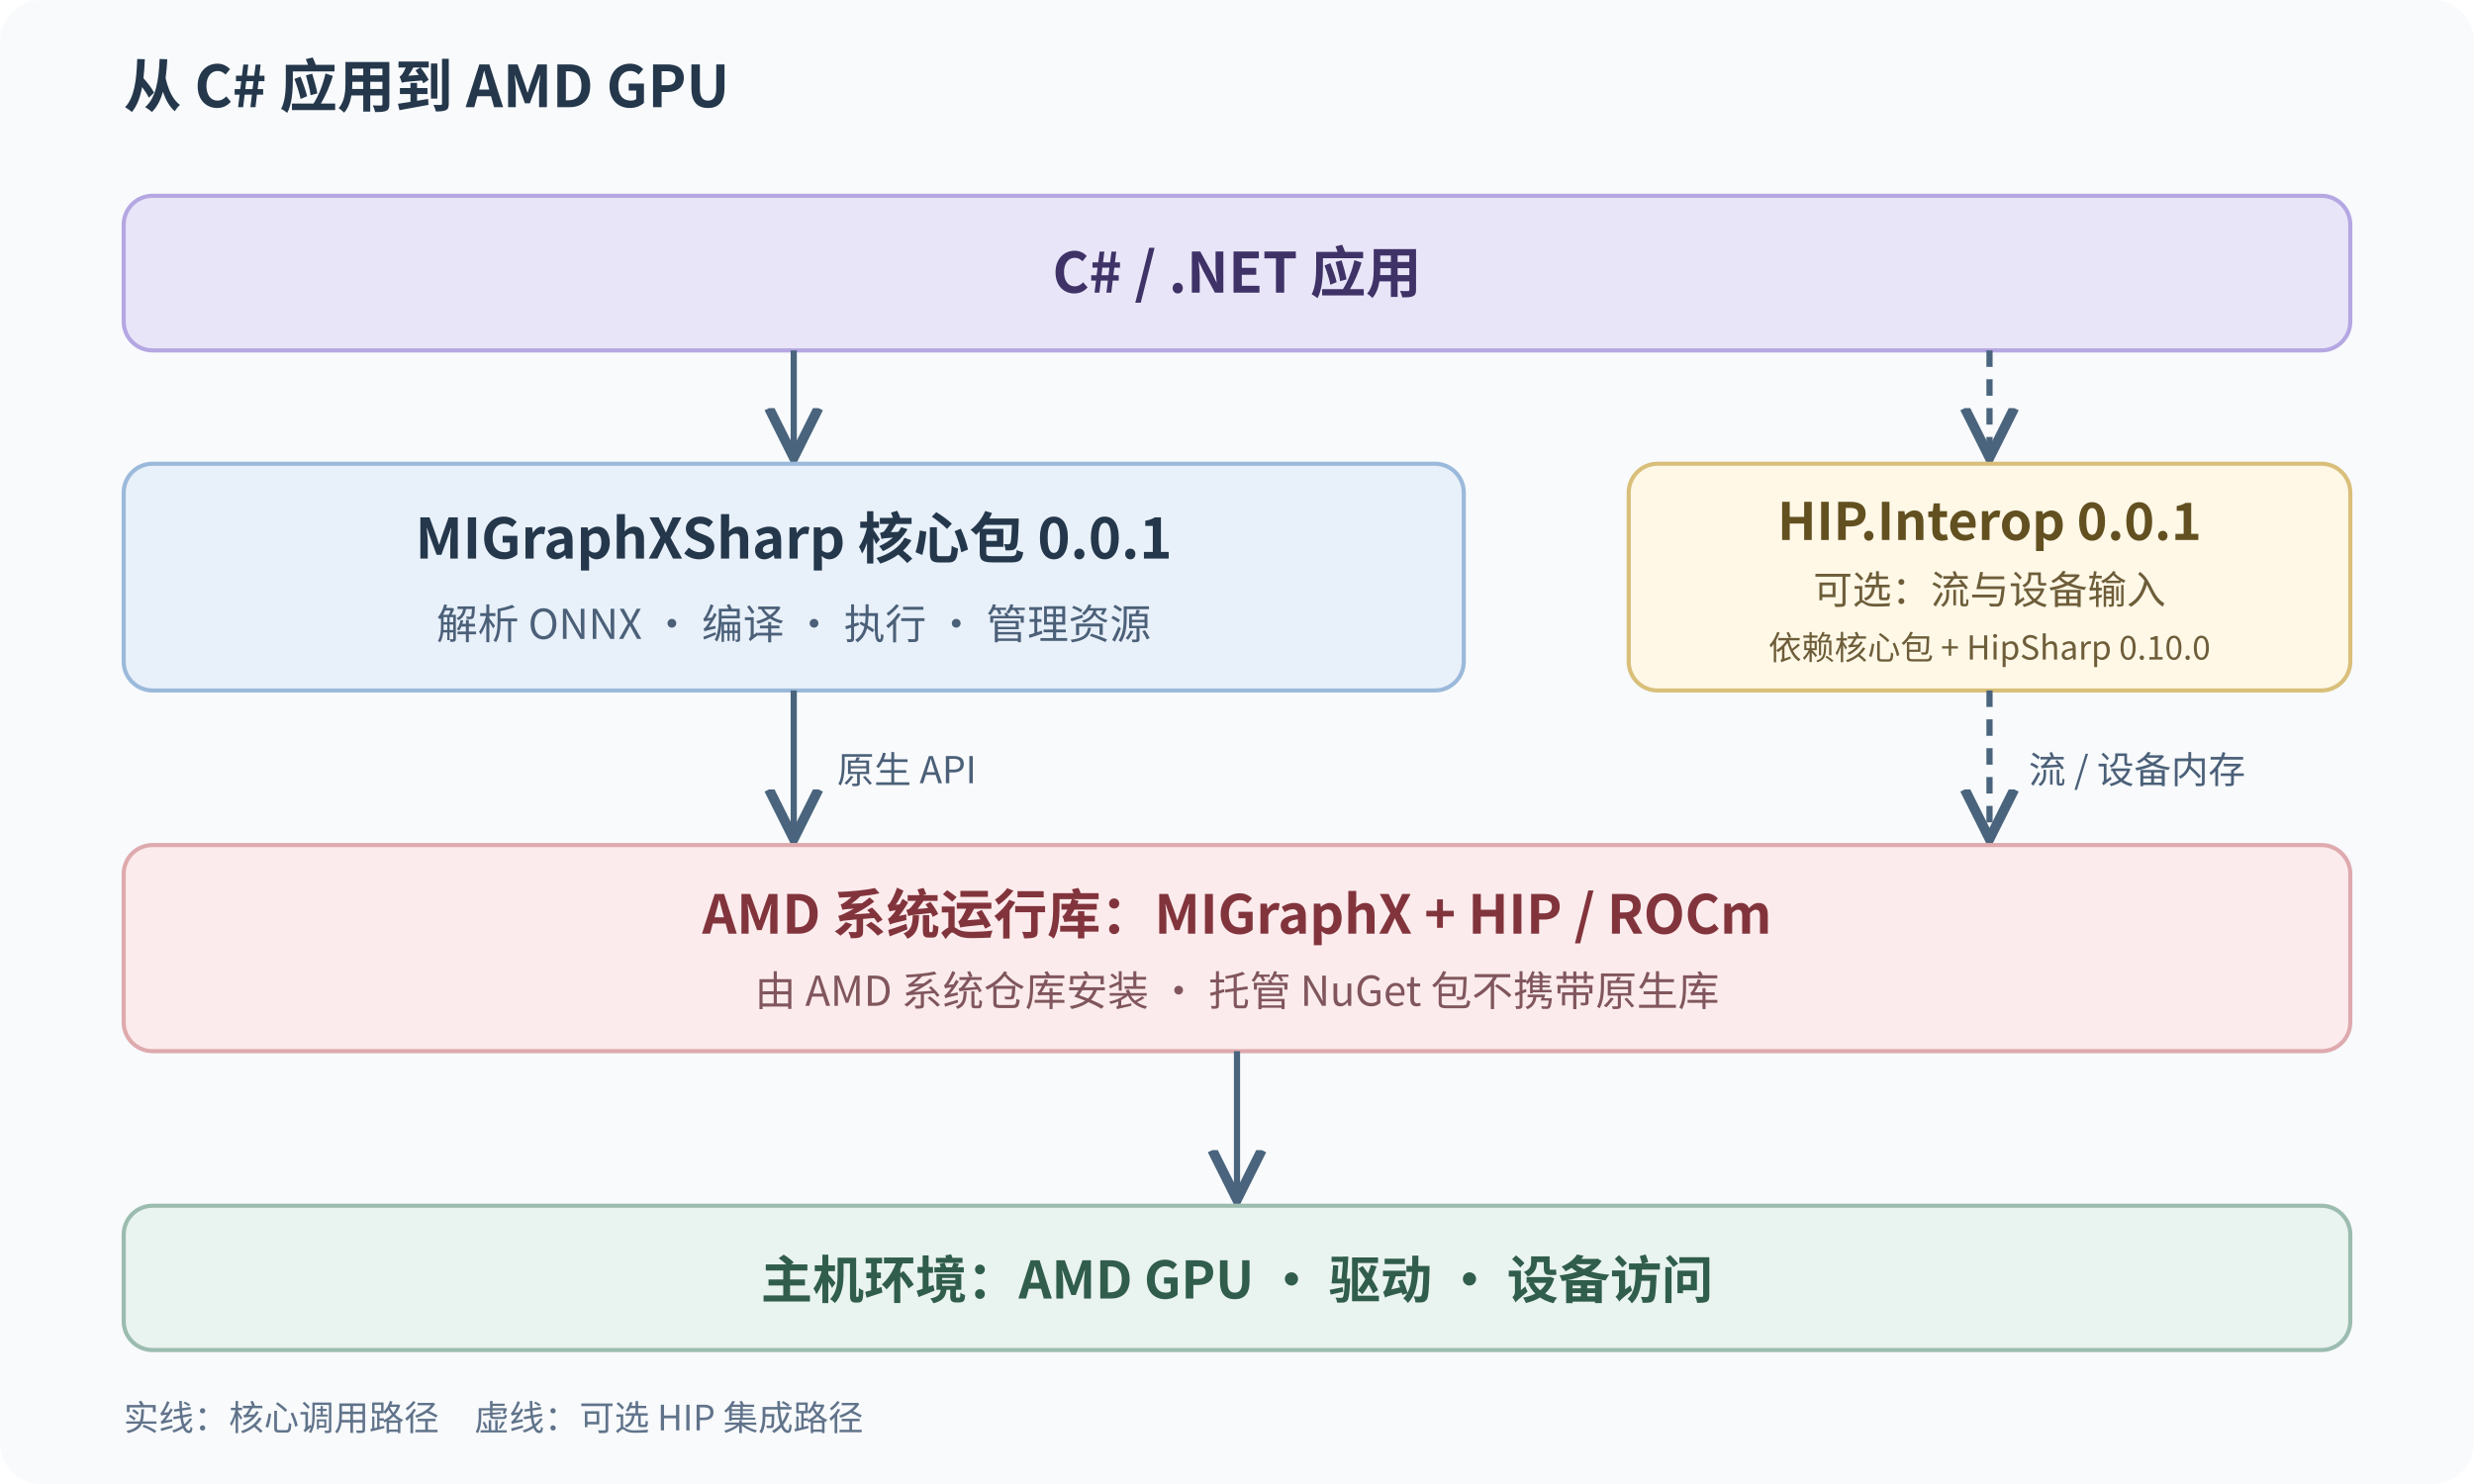
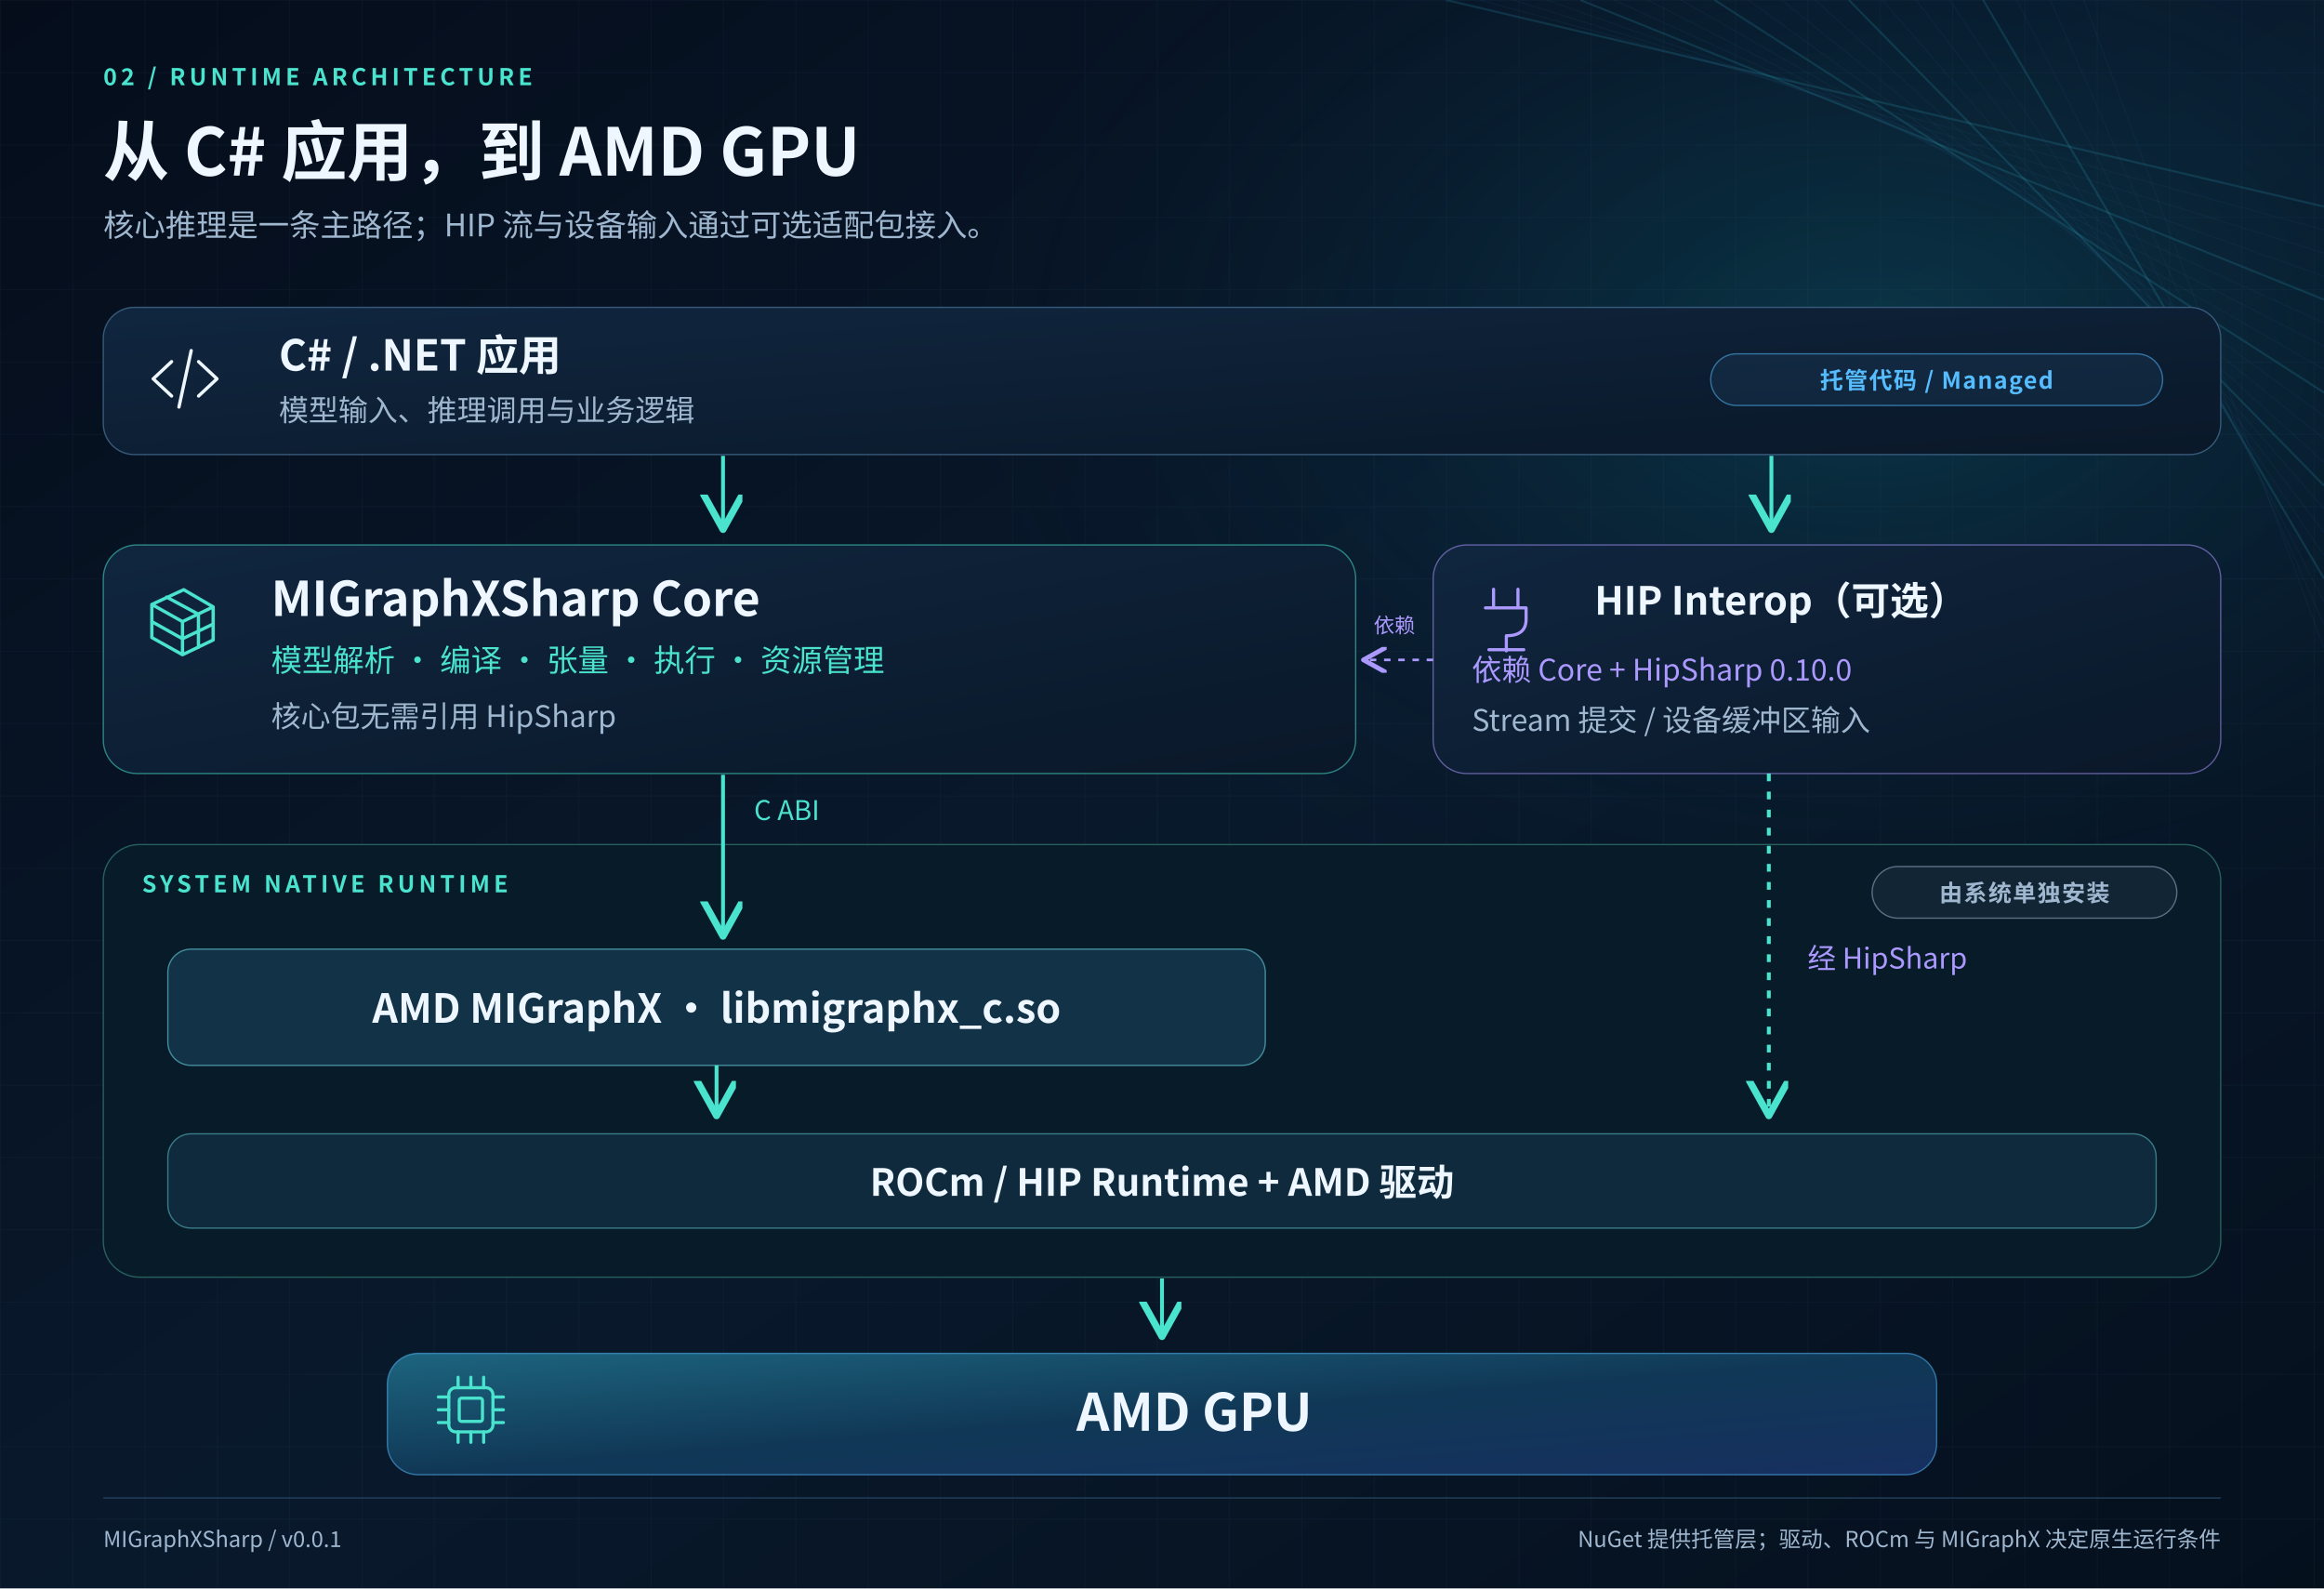
- <svg xmlns="http://www.w3.org/2000/svg" width="1200" height="720" viewBox="0 0 1200 720" role="img" aria-labelledby="title desc">
+ <svg xmlns="http://www.w3.org/2000/svg" width="1800" height="1230" viewBox="0 0 1800 1230" role="img" aria-labelledby="title desc">
  <defs>
-     <marker id="arrow" markerWidth="10" markerHeight="10" refX="8" refY="5" orient="auto-start-reverse">
-       <path d="M0 1L8 5L0 9" fill="none" stroke="#49647c" stroke-width="1.6" />
+     <linearGradient id="background" x1="0" y1="0" x2="1" y2="1">
+       <stop stop-color="#050d1b" />
+       <stop offset=".52" stop-color="#09192c" />
+       <stop offset="1" stop-color="#05101d" />
+     </linearGradient>
+     <linearGradient id="card" x1="0" y1="0" x2="1" y2="1">
+       <stop stop-color="#10263f" />
+       <stop offset="1" stop-color="#0a1829" />
+     </linearGradient>
+     <linearGradient id="teal" x1="0" y1="0" x2="1" y2="0">
+       <stop stop-color="#36b6eb" />
+       <stop offset="1" stop-color="#64f1c5" />
+     </linearGradient>
+     <linearGradient id="purple" x1="0" y1="0" x2="1" y2="0">
+       <stop stop-color="#7777ed" />
+       <stop offset="1" stop-color="#c2a7ff" />
+     </linearGradient>
+     <linearGradient id="warm" x1="0" y1="0" x2="1" y2="0">
+       <stop stop-color="#fe987a" />
+       <stop offset="1" stop-color="#ffda96" />
+     </linearGradient>
+     <linearGradient id="chip" x1="0" y1="0" x2="1" y2="1">
+       <stop stop-color="#1d657f" />
+       <stop offset=".5" stop-color="#103856" />
+       <stop offset="1" stop-color="#172f60" />
+     </linearGradient>
+     <radialGradient id="halo">
+       <stop stop-color="#0d8694" stop-opacity=".27" />
+       <stop offset="1" stop-color="#062c42" stop-opacity="0" />
+     </radialGradient>
+     <pattern id="grid" width="56" height="56" patternUnits="userSpaceOnUse">
+       <path d="M56 0H0V56" fill="none" stroke="#77b9ef" stroke-opacity=".055" />
+     </pattern>
+     <filter id="glow" x="-100%" y="-100%" width="300%" height="300%">
+       <feGaussianBlur stdDeviation="9" />
+     </filter>
+     <filter id="shadow" x="-30%" y="-50%" width="160%" height="220%">
+       <feDropShadow dx="0" dy="18" stdDeviation="18" flood-color="#000817" flood-opacity=".7" />
+     </filter>
+     <marker id="arrow" markerWidth="12" markerHeight="12" refX="8" refY="5" orient="auto">
+       <path d="M0 0L9 5L0 10" fill="none" stroke="#49e3ce" stroke-width="1.8" stroke-linecap="round" stroke-linejoin="round" />
+     </marker>
+     <marker id="purple-arrow" markerWidth="10" markerHeight="10" refX="8" refY="5" orient="auto">
+       <path d="M0 0L9 5L0 10" fill="none" stroke="#ac99ff" stroke-width="1.8" stroke-linecap="round" stroke-linejoin="round" />
    </marker>
  </defs>
-   <rect width="1200" height="720" rx="20" fill="#f8fafc" />
-   <g font-family="Microsoft YaHei, Noto Sans CJK SC, Segoe UI, Arial, sans-serif">
-     <text x="60" y="52" fill="#24374b" font-size="28" font-weight="700">从 C# 应用到 AMD GPU</text>
-     <rect x="60" y="95" width="1080" height="75" rx="14" fill="#e9e5f8" stroke="#b5a7e2" stroke-width="2" />
-     <text x="600" y="142" fill="#3e3267" font-size="27" font-weight="700" text-anchor="middle">C# / .NET 应用</text>
-     <path d="M385 170V222" fill="none" stroke="#49647c" stroke-width="3" marker-end="url(#arrow)" />
-     <path d="M965 170V222" fill="none" stroke="#49647c" stroke-width="3" stroke-dasharray="8 6" marker-end="url(#arrow)" />
-     <rect x="60" y="225" width="650" height="110" rx="14" fill="#e8f0fa" stroke="#9bb9da" stroke-width="2" />
-     <text x="385" y="271" fill="#24374b" font-size="27" font-weight="700" text-anchor="middle">MIGraphXSharp 核心包 0.0.1</text>
-     <text x="385" y="310" fill="#4b6078" font-size="20" text-anchor="middle">解析 ONNX · 编译 · 执行 · 管理资源</text>
-     <rect x="790" y="225" width="350" height="110" rx="14" fill="#fff8e7" stroke="#d9bf7a" stroke-width="2" />
-     <text x="965" y="262" fill="#635020" font-size="25" font-weight="700" text-anchor="middle">HIP.Interop 0.0.1</text>
-     <text x="965" y="293" fill="#6d5d39" font-size="19" text-anchor="middle">可选：流与设备输入</text>
-     <text x="965" y="320" fill="#6d5d39" font-size="16" text-anchor="middle">依赖核心包 + HipSharp 0.10.0</text>
-     <path d="M385 335V407" fill="none" stroke="#49647c" stroke-width="3" marker-end="url(#arrow)" />
-     <text x="406" y="380" fill="#4b6078" font-size="18">原生 API</text>
-     <path d="M965 335V407" fill="none" stroke="#49647c" stroke-width="3" stroke-dasharray="8 6" marker-end="url(#arrow)" />
-     <text x="984" y="380" fill="#4b6078" font-size="18">流 / 设备内存</text>
-     <rect x="60" y="410" width="1080" height="100" rx="14" fill="#fcebec" stroke="#deaaae" stroke-width="2" />
-     <text x="600" y="453" fill="#82343c" font-size="26" font-weight="700" text-anchor="middle">AMD 系统运行库：MIGraphX + HIP / ROCm</text>
-     <text x="600" y="488" fill="#80565c" font-size="20" text-anchor="middle">由 AMD 系统仓库安装 · 托管 NuGet 包不携带原生库</text>
-     <path d="M600 510V582" fill="none" stroke="#49647c" stroke-width="3" marker-end="url(#arrow)" />
-     <rect x="60" y="585" width="1080" height="70" rx="14" fill="#e9f3ef" stroke="#9bbcaf" stroke-width="2" />
-     <text x="600" y="630" fill="#305d4c" font-size="25" font-weight="700" text-anchor="middle">主机环境：AMD GPU · 驱动 · 设备访问</text>
-     <text x="60" y="694" fill="#60738a" font-size="17">实线：核心调用路径　虚线：可选 HIP 集成路径</text>
+   <g font-family="Microsoft YaHei, Noto Sans CJK SC, Arial, sans-serif">
+     <rect width="1800" height="1230" fill="url(#background)" />
+     <rect width="1800" height="1230" fill="url(#grid)" />
+     <ellipse cx="1450" cy="270" rx="720" ry="470" fill="url(#halo)" />
+     <path d="M1120 0L1800 160" fill="none" stroke="#37c9e3" stroke-width="1.6" opacity=".15" />
+     <path d="M1146 0L1800 178" fill="none" stroke="#234c77" stroke-width="0.8" opacity=".15" />
+     <path d="M1172 0L1800 196" fill="none" stroke="#234c77" stroke-width="0.8" opacity=".15" />
+     <path d="M1198 0L1800 214" fill="none" stroke="#234c77" stroke-width="0.8" opacity=".15" />
+     <path d="M1224 0L1800 232" fill="none" stroke="#37c9e3" stroke-width="1.6" opacity=".15" />
+     <path d="M1250 0L1800 250" fill="none" stroke="#234c77" stroke-width="0.8" opacity=".15" />
+     <path d="M1276 0L1800 268" fill="none" stroke="#234c77" stroke-width="0.8" opacity=".15" />
+     <path d="M1302 0L1800 286" fill="none" stroke="#234c77" stroke-width="0.8" opacity=".15" />
+     <path d="M1328 0L1800 304" fill="none" stroke="#37c9e3" stroke-width="1.6" opacity=".15" />
+     <path d="M1354 0L1800 322" fill="none" stroke="#234c77" stroke-width="0.8" opacity=".15" />
+     <path d="M1380 0L1800 340" fill="none" stroke="#234c77" stroke-width="0.8" opacity=".15" />
+     <path d="M1406 0L1800 358" fill="none" stroke="#234c77" stroke-width="0.8" opacity=".15" />
+     <path d="M1432 0L1800 376" fill="none" stroke="#37c9e3" stroke-width="1.6" opacity=".15" />
+     <path d="M1458 0L1800 394" fill="none" stroke="#234c77" stroke-width="0.8" opacity=".15" />
+     <path d="M1484 0L1800 412" fill="none" stroke="#234c77" stroke-width="0.8" opacity=".15" />
+     <path d="M1510 0L1800 430" fill="none" stroke="#234c77" stroke-width="0.8" opacity=".15" />
+     <path d="M1536 0L1800 448" fill="none" stroke="#37c9e3" stroke-width="1.6" opacity=".15" />
+     <path d="M1562 0L1800 466" fill="none" stroke="#234c77" stroke-width="0.8" opacity=".15" />
+     <path d="M1588 0L1800 484" fill="none" stroke="#234c77" stroke-width="0.8" opacity=".15" />
+     <path d="M1614 0L1800 502" fill="none" stroke="#234c77" stroke-width="0.8" opacity=".15" />
+     <text x="80" y="66" font-size="18" fill="#49e3ce" font-weight="650" letter-spacing="3">02 / RUNTIME ARCHITECTURE</text>
+     <text x="80" y="136" font-size="51" fill="#eef7ff" font-weight="750">从 C# 应用，到 AMD GPU</text>
+     <text x="80" y="183" font-size="24" fill="#9fb7cf" font-weight="400">核心推理是一条主路径；HIP 流与设备输入通过可选适配包接入。</text>
+     <rect x="80" y="238" width="1640" height="114" rx="24" fill="url(#card)" stroke="#385a7a" />
+     <g transform="translate(112 262) scale(0.95)" fill="none" stroke="#eef7ff" stroke-width="2.7" stroke-linecap="round" stroke-linejoin="round">
+       <path d="M22 19L7 33L22 47M44 19L59 33L44 47M38 10L28 56" />
+     </g>
+     <text x="216" y="287" font-size="33" fill="#eef7ff" font-weight="700">C# / .NET 应用</text>
+     <text x="216" y="326" font-size="23" fill="#9fb7cf" font-weight="400">模型输入、推理调用与业务逻辑</text>
+     <rect x="1325" y="274" width="350" height="40" rx="20" fill="#55bcff12" stroke="#55bcff88" />
+     <text x="1500" y="301" font-size="18" fill="#55bcff" font-weight="650" text-anchor="middle" letter-spacing="1">托管代码 / Managed</text>
+     <path d="M560 353L560 407" fill="none" stroke="#49e3ce" stroke-width="3" marker-end="url(#arrow)" />
+     <path d="M1372 353L1372 407" fill="none" stroke="#49e3ce" stroke-width="3" marker-end="url(#arrow)" />
+     <rect x="80" y="422" width="970" height="177" rx="26" fill="url(#card)" stroke="#49e3ce88" />
+     <g transform="translate(110 450) scale(0.95)" fill="none" stroke="#49e3ce" stroke-width="2.7" stroke-linecap="round" stroke-linejoin="round">
+       <path d="M8 19L34 7L58 21V48L33 60L8 46ZM8 19L33 33L58 21M33 33V60M20 13L46 27V54M8 33L33 47L58 35" />
+     </g>
+     <text x="210" y="477" font-size="37" fill="#eef7ff" font-weight="700">MIGraphXSharp Core</text>
+     <text x="210" y="520" font-size="24" fill="#49e3ce" font-weight="400">模型解析 · 编译 · 张量 · 执行 · 资源管理</text>
+     <text x="210" y="563" font-size="23" fill="#9fb7cf" font-weight="400">核心包无需引用 HipSharp</text>
+     <rect x="1110" y="422" width="610" height="177" rx="26" fill="url(#card)" stroke="#ac99ff88" />
+     <g transform="translate(1137 450) scale(0.9)" fill="none" stroke="#ac99ff" stroke-width="2.7" stroke-linecap="round" stroke-linejoin="round">
+       <path d="M22 7V22M43 7V22M15 23H50V33Q50 47 33 47V60M18 59H48" />
+     </g>
+     <text x="1235" y="476" font-size="30" fill="#eef7ff" font-weight="700">HIP Interop（可选）</text>
+     <text x="1140" y="527" font-size="23" fill="#ac99ff" font-weight="400">依赖 Core + HipSharp 0.10.0</text>
+     <text x="1140" y="566" font-size="23" fill="#9fb7cf" font-weight="400">Stream 提交 / 设备缓冲区输入</text>
+     <path d="M1110 511L1058 511" fill="none" stroke="#ac99ff" stroke-width="2" stroke-dasharray="5 6" marker-end="url(#purple-arrow)" />
+     <text x="1080" y="490" font-size="16" fill="#ac99ff" font-weight="400" text-anchor="middle">依赖</text>
+     <rect x="80" y="654" width="1640" height="335" rx="28" fill="#071b29" stroke="#28605e" />
+     <text x="110" y="691" font-size="18" fill="#49e3ce" font-weight="650" letter-spacing="3">SYSTEM NATIVE RUNTIME</text>
+     <rect x="1450" y="671" width="236" height="40" rx="20" fill="#9fb7cf12" stroke="#9fb7cf88" />
+     <text x="1568" y="698" font-size="18" fill="#9fb7cf" font-weight="650" text-anchor="middle" letter-spacing="1">由系统单独安装</text>
+     <path d="M560 600L560 722" fill="none" stroke="#49e3ce" stroke-width="3" marker-end="url(#arrow)" />
+     <text x="584" y="635" font-size="21" fill="#49e3ce" font-weight="400">C ABI</text>
+     <rect x="130" y="735" width="850" height="90" rx="18" fill="#123247" stroke="#448e9d" />
+     <text x="555" y="792" font-size="31" fill="#eef7ff" font-weight="650" text-anchor="middle">AMD MIGraphX  ·  libmigraphx_c.so</text>
+     <path d="M1370 599L1370 861" fill="none" stroke="#49e3ce" stroke-width="3" stroke-dasharray="6 8" marker-end="url(#arrow)" />
+     <text x="1400" y="750" font-size="22" fill="#ac99ff" font-weight="400">经 HipSharp</text>
+     <path d="M555 825L555 861" fill="none" stroke="#49e3ce" stroke-width="3" marker-end="url(#arrow)" />
+     <rect x="130" y="878" width="1540" height="73" rx="18" fill="#0f2a3d" stroke="#397c88" />
+     <text x="900" y="926" font-size="29" fill="#eef7ff" font-weight="650" text-anchor="middle">ROCm / HIP Runtime  +  AMD 驱动</text>
+     <path d="M900 990L900 1032" fill="none" stroke="#49e3ce" stroke-width="3" marker-end="url(#arrow)" />
+     <rect x="300" y="1048" width="1200" height="94" rx="24" fill="url(#chip)" stroke="#55bcff88" />
+     <g transform="translate(335 1062) scale(0.9)" fill="none" stroke="#49e3ce" stroke-width="2.7" stroke-linecap="round" stroke-linejoin="round">
+       <rect x="14" y="14" width="38" height="38" rx="6" />
+       <rect x="23" y="23" width="20" height="20" rx="2" />
+       <path d="M22 5V14M33 5V14M44 5V14M22 52V61M33 52V61M44 52V61M5 22H14M5 33H14M5 44H14M52 22H61M52 33H61M52 44H61" />
+     </g>
+     <text x="925" y="1108" font-size="40" fill="#eef7ff" font-weight="750" text-anchor="middle">AMD GPU</text>
+     <path d="M80 1160L1720 1160" fill="none" stroke="#24405b" stroke-width="1" />
+     <text x="80" y="1198" font-size="17" fill="#9fb7cf" font-weight="500">MIGraphXSharp  /  v0.0.1</text>
+     <text x="1720" y="1198" font-size="17" fill="#9fb7cf" font-weight="400" text-anchor="end">NuGet 提供托管层；驱动、ROCm 与 MIGraphX 决定原生运行条件</text>
  </g>
</svg>
